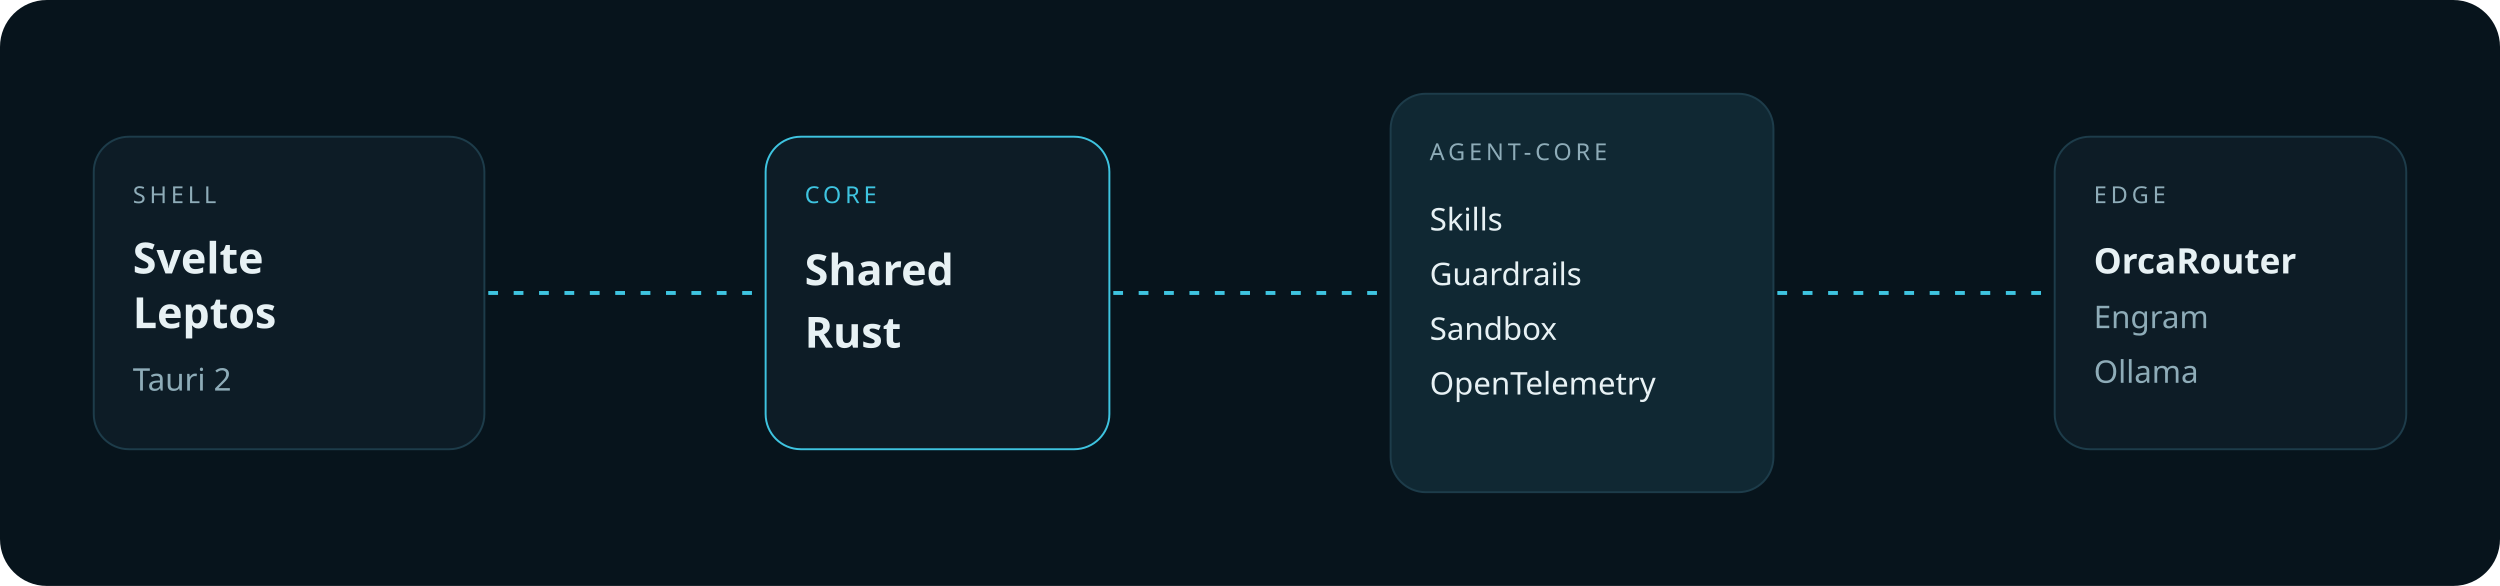
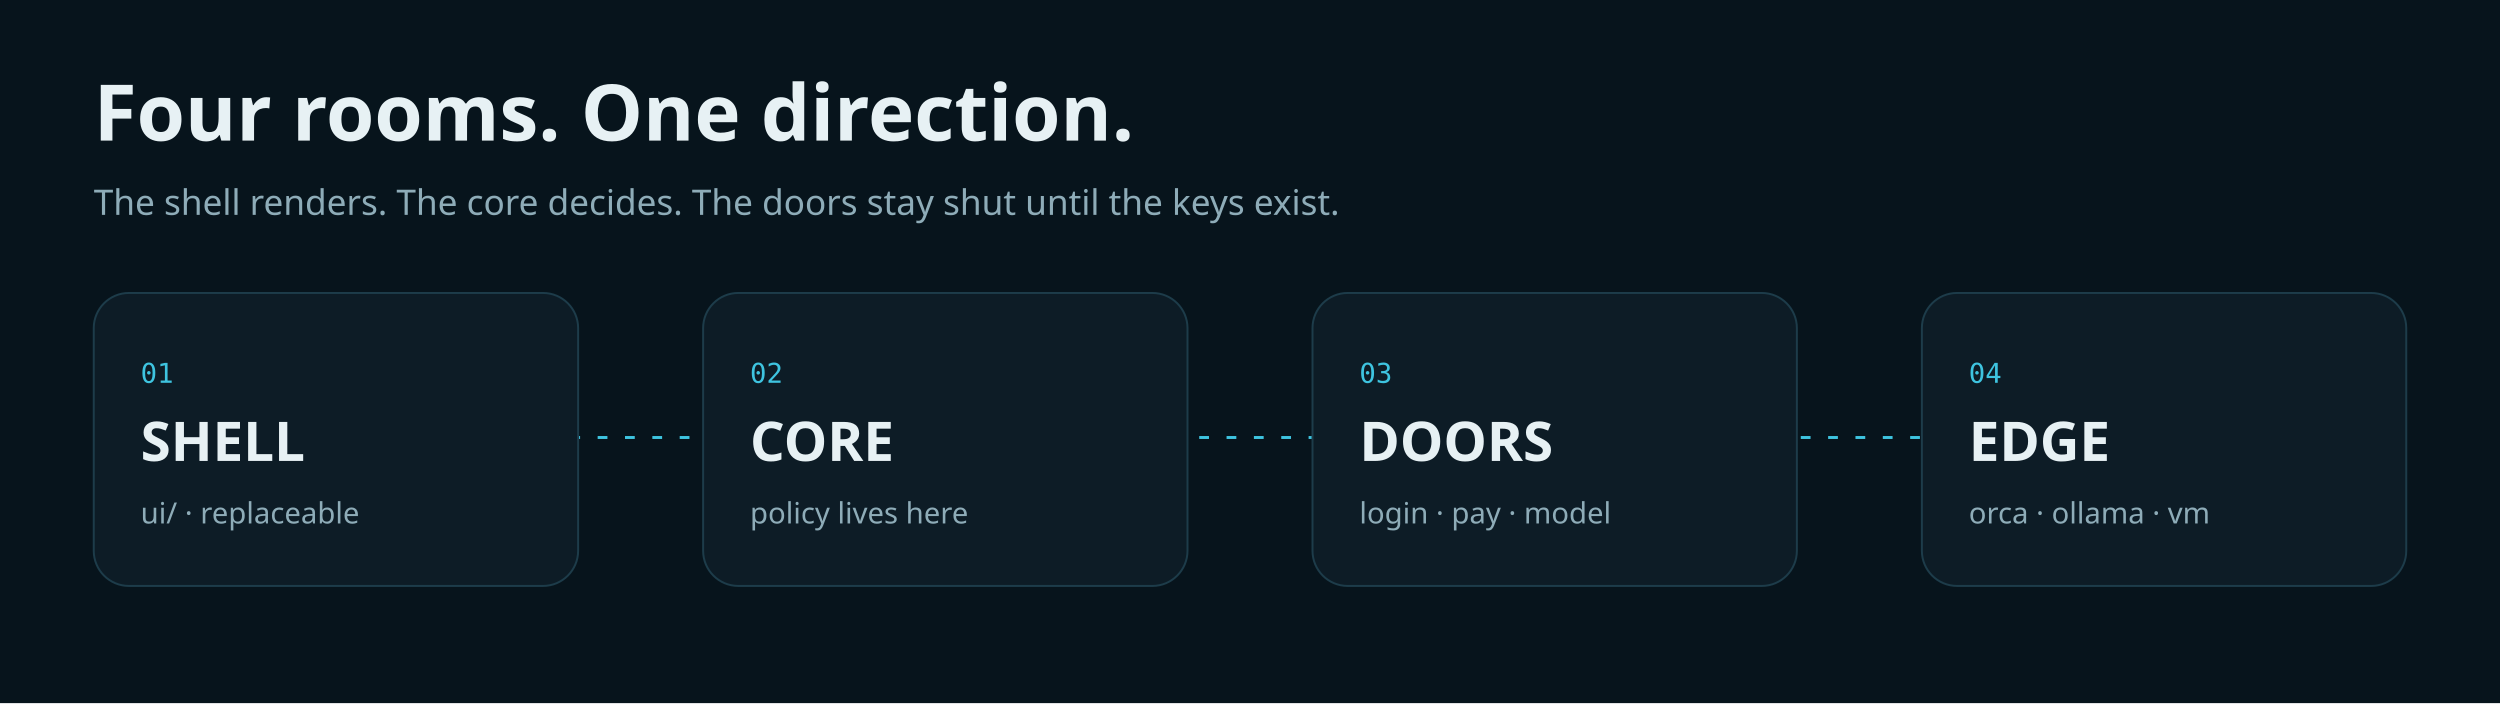
- <svg xmlns="http://www.w3.org/2000/svg" viewBox="0 0 1280 300" role="img">
+ <svg xmlns="http://www.w3.org/2000/svg" viewBox="0 0 1280 360" role="img">
  <defs>
    <style>
-       .flow { stroke-dasharray: 5 8; animation: flow 2.2s linear infinite; }
-       @keyframes flow { to { stroke-dashoffset: -52; } }
-       @media (prefers-reduced-motion: reduce) { .flow { animation: none; } }
-     </style>
+   .flow { stroke-dasharray: 5 9; animation: flow 2.8s linear infinite; }
+   .blink { animation: blink 1.15s steps(1) infinite; }
+   .pulse { animation: pulse 2.8s ease-in-out infinite; }
+   @keyframes flow { to { stroke-dashoffset: -56; } }
+   @keyframes blink { 50% { opacity: 0; } }
+   @keyframes pulse { 0%,100% { opacity: .45; } 50% { opacity: 1; } }
+   @media (prefers-reduced-motion: reduce) { .flow, .blink, .pulse { animation: none; } }
+ </style>
+     <linearGradient id="wash" x1="0" y1="0" x2="1" y2="1">
+       <stop offset="0" stop-color="#3EC4E0" stop-opacity=".16" />
+       <stop offset=".55" stop-color="#3EC4E0" stop-opacity="0" />
+     </linearGradient>
  </defs>
-   <rect width="1280" height="300" rx="24" fill="#07141C" />
-   <line class="flow" x1="250" y1="150" x2="390" y2="150" stroke="#3EC4E0" stroke-width="2" />
-   <line class="flow" x1="570" y1="150" x2="710" y2="150" stroke="#3EC4E0" stroke-width="2" />
-   <line class="flow" x1="910" y1="150" x2="1050" y2="150" stroke="#3EC4E0" stroke-width="2" />
-   <g font-family="ui-sans-serif, system-ui, sans-serif">
-     <g>
-       <rect x="48" y="70" width="200" height="160" rx="18" fill="#0D1C26" stroke="#1D3C4A" />
-       <text x="68" y="104" font-size="12" letter-spacing="2" fill="#8EACB8">SHELL</text>
-       <text x="68" y="140" font-size="22" font-weight="680" fill="#E7F1F4">Svelte</text>
-       <text x="68" y="168" font-size="22" font-weight="680" fill="#E7F1F4">Leptos</text>
-       <text x="68" y="200" font-size="16" fill="#8EACB8">Tauri 2</text>
-     </g>
-     <g>
-       <rect x="392" y="70" width="176" height="160" rx="18" fill="#0D1C26" stroke="#3EC4E0" />
-       <text x="412" y="104" font-size="12" letter-spacing="2" fill="#3EC4E0">CORE</text>
-       <text x="412" y="146" font-size="22" font-weight="680" fill="#E7F1F4">Shared</text>
-       <text x="412" y="178" font-size="22" font-weight="680" fill="#E7F1F4">Rust</text>
-     </g>
-     <g>
-       <rect x="712" y="48" width="196" height="204" rx="18" fill="#102833" stroke="#1D3C4A" />
-       <text x="732" y="82" font-size="12" letter-spacing="2" fill="#8EACB8">AGENT-CORE</text>
-       <text x="732" y="118" font-size="16" fill="#E7F1F4">Skills</text>
-       <text x="732" y="146" font-size="16" fill="#E7F1F4">Guardrails</text>
-       <text x="732" y="174" font-size="16" fill="#E7F1F4">Sandbox</text>
-       <text x="732" y="202" font-size="16" fill="#E7F1F4">OpenTelemetry</text>
-     </g>
-     <g>
-       <rect x="1052" y="70" width="180" height="160" rx="18" fill="#0D1C26" stroke="#1D3C4A" />
-       <text x="1072" y="104" font-size="12" letter-spacing="2" fill="#8EACB8">EDGE</text>
-       <text x="1072" y="140" font-size="18" font-weight="680" fill="#E7F1F4">OrcaRouter</text>
-       <text x="1072" y="168" font-size="16" fill="#8EACB8">Engram</text>
-       <text x="1072" y="196" font-size="16" fill="#8EACB8">Ollama</text>
-     </g>
-   </g>
+   <rect width="1280" height="360" fill="#07141C" />
+   <text x="48" y="72" font-family="ui-sans-serif,system-ui,sans-serif" font-size="40" font-weight="680" fill="#E7F1F4">Four rooms. One direction.</text>
+   <text x="48" y="110" font-family="ui-sans-serif,system-ui,sans-serif" font-size="18" fill="#8EACB8">The shell renders. The core decides. The doors stay shut until the keys exist.</text>
+   <line class="flow" x1="180" y1="224" x2="1100" y2="224" stroke="#3EC4E0" stroke-width="1.5">
+     <animate attributeName="stroke-dashoffset" from="0" to="-56" dur="2.6s" repeatCount="indefinite" />
+   </line>
+   <rect x="48" y="150" width="248" height="150" rx="18" fill="#0D1C26" stroke="#1D3C4A" />
+   <text x="72" y="196" font-family="ui-monospace,monospace" font-size="14" fill="#3EC4E0">01</text>
+   <text x="72" y="236" font-family="ui-sans-serif,system-ui,sans-serif" font-size="28" font-weight="680" fill="#E7F1F4">SHELL</text>
+   <text x="72" y="268" font-family="ui-sans-serif,system-ui,sans-serif" font-size="15" fill="#8EACB8">ui/  ·  replaceable</text>
+   <rect x="360" y="150" width="248" height="150" rx="18" fill="#0D1C26" stroke="#1D3C4A" />
+   <text x="384" y="196" font-family="ui-monospace,monospace" font-size="14" fill="#3EC4E0">02</text>
+   <text x="384" y="236" font-family="ui-sans-serif,system-ui,sans-serif" font-size="28" font-weight="680" fill="#E7F1F4">CORE</text>
+   <text x="384" y="268" font-family="ui-sans-serif,system-ui,sans-serif" font-size="15" fill="#8EACB8">policy lives here</text>
+   <rect x="672" y="150" width="248" height="150" rx="18" fill="#0D1C26" stroke="#1D3C4A" />
+   <text x="696" y="196" font-family="ui-monospace,monospace" font-size="14" fill="#3EC4E0">03</text>
+   <text x="696" y="236" font-family="ui-sans-serif,system-ui,sans-serif" font-size="28" font-weight="680" fill="#E7F1F4">DOORS</text>
+   <text x="696" y="268" font-family="ui-sans-serif,system-ui,sans-serif" font-size="15" fill="#8EACB8">login · pay · model</text>
+   <rect x="984" y="150" width="248" height="150" rx="18" fill="#0D1C26" stroke="#1D3C4A" />
+   <text x="1008" y="196" font-family="ui-monospace,monospace" font-size="14" fill="#3EC4E0">04</text>
+   <text x="1008" y="236" font-family="ui-sans-serif,system-ui,sans-serif" font-size="28" font-weight="680" fill="#E7F1F4">EDGE</text>
+   <text x="1008" y="268" font-family="ui-sans-serif,system-ui,sans-serif" font-size="15" fill="#8EACB8">orca · ollama · vm</text>
</svg>
